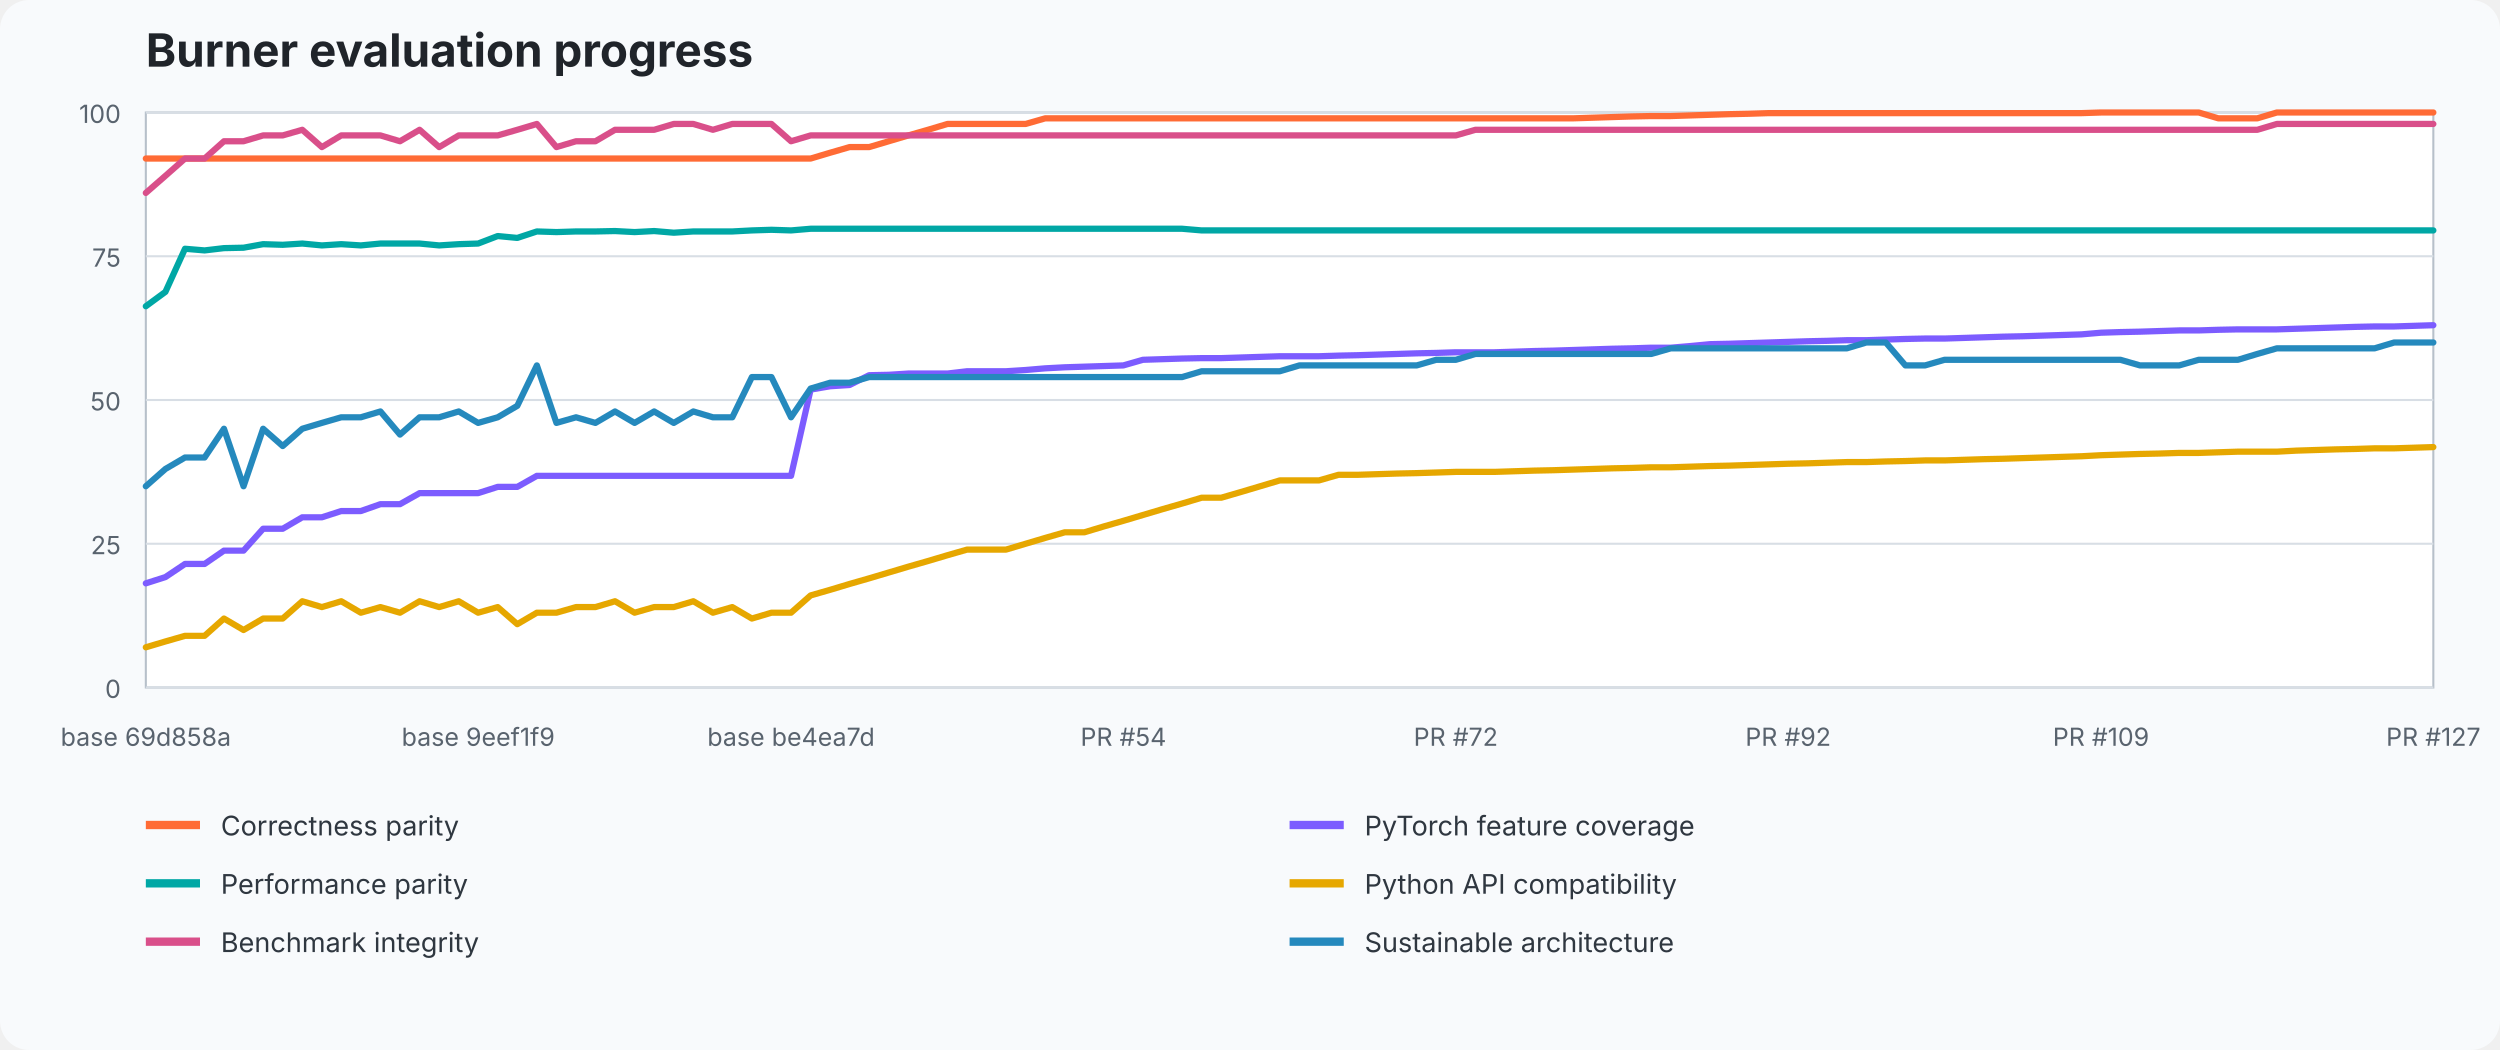
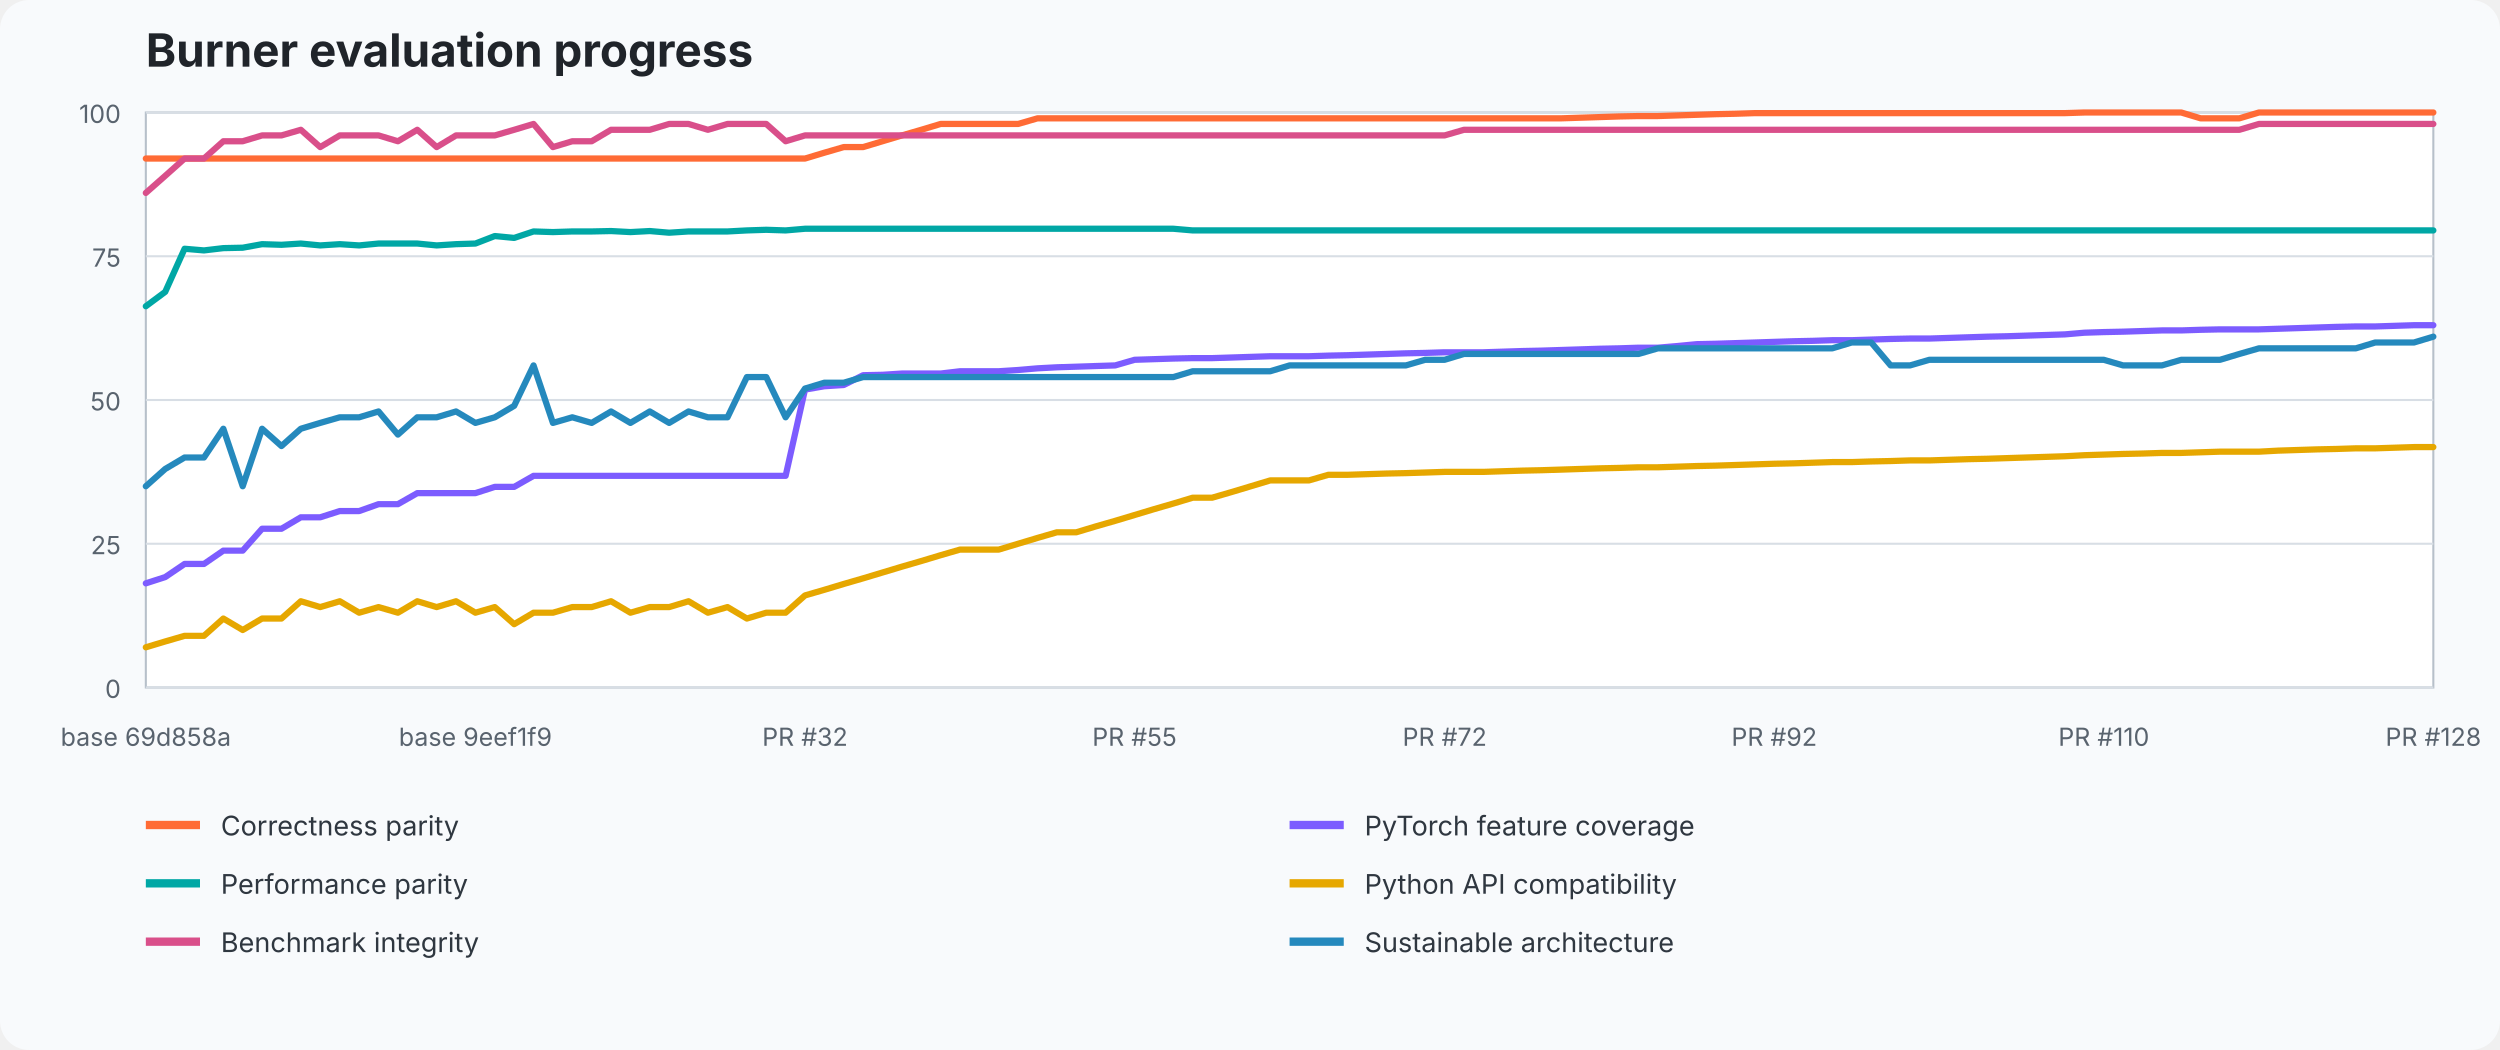
<svg xmlns="http://www.w3.org/2000/svg" width="1200" height="504" viewBox="0 0 1200 504" role="img" aria-labelledby="title desc">
  <style>text{font-family:ui-sans-serif,system-ui,-apple-system,BlinkMacSystemFont,"Segoe UI",sans-serif}.title{font-size:22px;font-weight:700;fill:#20242a}.axis{font-size:12px;fill:#59636e}.legend{font-size:13px;fill:#2f3740}.grid{stroke:#d8dee5;stroke-width:1}.plot{fill:#fff;stroke:#b7c0ca}</style>
  <rect width="100%" height="100%" fill="#f8fafc" rx="14" />
  <text x="70" y="32" class="title">Burner evaluation progress</text>
  <rect x="70" y="54" width="1098" height="276" class="plot" />
  <line x1="70" y1="330" x2="1168" y2="330" class="grid" />
  <text x="58" y="335" text-anchor="end" class="axis">0</text>
  <line x1="70" y1="261" x2="1168" y2="261" class="grid" />
  <text x="58" y="266" text-anchor="end" class="axis">25</text>
  <line x1="70" y1="192" x2="1168" y2="192" class="grid" />
  <text x="58" y="197" text-anchor="end" class="axis">50</text>
  <line x1="70" y1="123" x2="1168" y2="123" class="grid" />
  <text x="58" y="128" text-anchor="end" class="axis">75</text>
  <line x1="70" y1="54" x2="1168" y2="54" class="grid" />
  <text x="58" y="59" text-anchor="end" class="axis">100</text>
-   <polyline points="70.0,76.1 79.4,76.1 88.8,76.1 98.2,76.1 107.5,76.1 116.9,76.1 126.3,76.1 135.7,76.1 145.1,76.1 154.5,76.1 163.8,76.1 173.2,76.1 182.6,76.1 192.0,76.1 201.4,76.1 210.8,76.1 220.2,76.1 229.5,76.1 238.9,76.1 248.3,76.1 257.7,76.1 267.1,76.1 276.5,76.1 285.8,76.1 295.2,76.1 304.6,76.1 314.0,76.1 323.4,76.1 332.8,76.1 342.2,76.1 351.5,76.1 360.9,76.1 370.3,76.1 379.7,76.1 389.1,76.1 398.5,73.3 407.8,70.6 417.2,70.6 426.6,67.8 436.0,65.0 445.4,62.3 454.8,59.5 464.2,59.5 473.5,59.5 482.9,59.5 492.3,59.5 501.7,56.8 511.1,56.8 520.5,56.8 529.8,56.8 539.2,56.8 548.6,56.8 558.0,56.8 567.4,56.8 576.8,56.8 586.2,56.8 595.5,56.8 604.9,56.8 614.3,56.8 623.7,56.8 633.1,56.8 642.5,56.8 651.8,56.8 661.2,56.8 670.6,56.8 680.0,56.8 689.4,56.8 698.8,56.8 708.2,56.8 717.5,56.8 726.9,56.8 736.3,56.8 745.7,56.8 755.1,56.8 764.5,56.5 773.8,56.2 783.2,55.9 792.6,55.7 802.0,55.7 811.4,55.4 820.8,55.1 830.2,54.8 839.5,54.6 848.9,54.3 858.3,54.3 867.7,54.3 877.1,54.3 886.5,54.3 895.8,54.3 905.2,54.3 914.6,54.3 924.0,54.3 933.4,54.3 942.8,54.3 952.2,54.3 961.5,54.3 970.9,54.3 980.3,54.3 989.7,54.3 999.1,54.3 1008.5,54.0 1017.8,54.0 1027.2,54.0 1036.6,54.0 1046.0,54.0 1055.4,54.0 1064.8,56.8 1074.2,56.8 1083.5,56.8 1092.9,54.0 1102.3,54.0 1111.7,54.0 1121.1,54.0 1130.5,54.0 1139.8,54.0 1149.2,54.0 1158.6,54.0 1168.0,54.0" fill="none" stroke="#ff6b35" stroke-width="3" stroke-linejoin="round" stroke-linecap="round" />
-   <polyline points="70.0,280.0 79.4,277.0 88.8,270.7 98.2,270.7 107.5,264.3 116.9,264.3 126.3,253.8 135.7,253.8 145.1,248.3 154.5,248.3 163.8,245.3 173.2,245.3 182.6,242.0 192.0,242.0 201.4,236.7 210.8,236.7 220.2,236.7 229.5,236.7 238.9,233.7 248.3,233.7 257.7,228.4 267.1,228.4 276.5,228.4 285.8,228.4 295.2,228.4 304.6,228.4 314.0,228.4 323.4,228.4 332.8,228.4 342.2,228.4 351.5,228.4 360.9,228.4 370.3,228.4 379.7,228.4 389.1,187.0 398.5,185.4 407.8,184.8 417.2,180.1 426.6,179.9 436.0,179.3 445.4,179.3 454.8,179.3 464.2,178.2 473.5,178.2 482.9,178.2 492.3,177.6 501.7,176.8 511.1,176.3 520.5,176.0 529.8,175.7 539.2,175.4 548.6,172.7 558.0,172.4 567.4,172.1 576.8,171.9 586.2,171.9 595.5,171.6 604.9,171.3 614.3,171.0 623.7,171.0 633.1,171.0 642.5,170.7 651.8,170.5 661.2,170.2 670.6,169.9 680.0,169.6 689.4,169.4 698.8,169.1 708.2,169.1 717.5,169.1 726.9,168.8 736.3,168.5 745.7,168.3 755.1,168.0 764.5,167.7 773.8,167.4 783.2,167.2 792.6,166.9 802.0,166.9 811.4,166.1 820.8,165.2 830.2,165.0 839.5,164.7 848.9,164.4 858.3,164.1 867.7,163.8 877.1,163.6 886.5,163.3 895.8,163.3 905.2,163.0 914.6,162.7 924.0,162.5 933.4,162.5 942.8,162.2 952.2,161.9 961.5,161.6 970.9,161.4 980.3,161.1 989.7,160.8 999.1,160.5 1008.5,159.7 1017.8,159.4 1027.2,159.2 1036.6,158.9 1046.0,158.6 1055.4,158.6 1064.8,158.3 1074.2,158.1 1083.5,158.1 1092.9,158.1 1102.3,157.8 1111.7,157.5 1121.1,157.2 1130.5,156.9 1139.8,156.7 1149.2,156.7 1158.6,156.4 1168.0,156.1" fill="none" stroke="#7c5cff" stroke-width="3" stroke-linejoin="round" stroke-linecap="round" />
-   <polyline points="70.0,147.0 79.4,140.1 88.8,119.4 98.2,120.2 107.5,119.1 116.9,118.9 126.3,117.2 135.7,117.5 145.1,116.9 154.5,117.8 163.8,117.2 173.2,117.8 182.6,116.9 192.0,116.9 201.4,116.9 210.8,117.8 220.2,117.2 229.5,116.9 238.9,113.3 248.3,114.2 257.7,111.1 267.1,111.4 276.5,111.1 285.8,111.1 295.2,110.9 304.6,111.4 314.0,110.9 323.4,111.7 332.8,111.1 342.2,111.1 351.5,111.1 360.9,110.6 370.3,110.3 379.7,110.6 389.1,109.8 398.5,109.8 407.8,109.8 417.2,109.8 426.6,109.8 436.0,109.8 445.4,109.8 454.8,109.8 464.2,109.8 473.5,109.8 482.9,109.8 492.3,109.8 501.7,109.8 511.1,109.8 520.5,109.8 529.8,109.8 539.2,109.8 548.6,109.8 558.0,109.8 567.4,109.8 576.8,110.6 586.2,110.6 595.5,110.6 604.9,110.6 614.3,110.6 623.7,110.6 633.1,110.6 642.5,110.6 651.8,110.6 661.2,110.6 670.6,110.6 680.0,110.6 689.4,110.6 698.8,110.6 708.2,110.6 717.5,110.6 726.9,110.6 736.3,110.6 745.7,110.6 755.1,110.6 764.5,110.6 773.8,110.6 783.2,110.6 792.6,110.6 802.0,110.6 811.4,110.6 820.8,110.6 830.2,110.6 839.5,110.6 848.9,110.6 858.3,110.6 867.7,110.6 877.1,110.6 886.5,110.6 895.8,110.6 905.2,110.6 914.6,110.6 924.0,110.6 933.4,110.6 942.8,110.6 952.2,110.6 961.5,110.6 970.9,110.6 980.3,110.6 989.7,110.6 999.1,110.6 1008.5,110.6 1017.8,110.6 1027.2,110.6 1036.6,110.6 1046.0,110.6 1055.4,110.6 1064.8,110.6 1074.2,110.6 1083.5,110.6 1092.9,110.6 1102.3,110.6 1111.7,110.6 1121.1,110.6 1130.5,110.6 1139.8,110.6 1149.2,110.6 1158.6,110.6 1168.0,110.6" fill="none" stroke="#00a7a5" stroke-width="3" stroke-linejoin="round" stroke-linecap="round" />
-   <polyline points="70.0,310.7 79.4,307.9 88.8,305.2 98.2,305.2 107.5,296.9 116.9,302.4 126.3,296.9 135.7,296.9 145.1,288.6 154.5,291.4 163.8,288.6 173.2,294.1 182.6,291.4 192.0,294.1 201.4,288.6 210.8,291.4 220.2,288.6 229.5,294.1 238.9,291.4 248.3,299.6 257.7,294.1 267.1,294.1 276.5,291.4 285.8,291.4 295.2,288.6 304.6,294.1 314.0,291.4 323.4,291.4 332.8,288.6 342.2,294.1 351.5,291.4 360.9,296.9 370.3,294.1 379.7,294.1 389.1,285.8 398.5,283.1 407.8,280.3 417.2,277.6 426.6,274.8 436.0,272.0 445.4,269.3 454.8,266.5 464.2,263.8 473.5,263.8 482.9,263.8 492.3,261.0 501.7,258.2 511.1,255.5 520.5,255.5 529.8,252.7 539.2,250.0 548.6,247.2 558.0,244.4 567.4,241.7 576.8,238.9 586.2,238.9 595.5,236.2 604.9,233.4 614.3,230.6 623.7,230.6 633.1,230.6 642.5,227.9 651.8,227.9 661.2,227.6 670.6,227.3 680.0,227.1 689.4,226.8 698.8,226.5 708.2,226.5 717.5,226.5 726.9,226.2 736.3,225.9 745.7,225.7 755.1,225.4 764.5,225.1 773.8,224.8 783.2,224.6 792.6,224.3 802.0,224.3 811.4,224.0 820.8,223.7 830.2,223.5 839.5,223.2 848.9,222.9 858.3,222.6 867.7,222.4 877.1,222.1 886.5,221.8 895.8,221.8 905.2,221.5 914.6,221.3 924.0,221.0 933.4,221.0 942.8,220.7 952.2,220.4 961.5,220.2 970.9,219.9 980.3,219.6 989.7,219.3 999.1,219.0 1008.5,218.5 1017.8,218.2 1027.2,217.9 1036.6,217.7 1046.0,217.4 1055.4,217.4 1064.8,217.1 1074.2,216.8 1083.5,216.8 1092.9,216.8 1102.3,216.3 1111.7,216.0 1121.1,215.7 1130.5,215.5 1139.8,215.2 1149.2,215.2 1158.6,214.9 1168.0,214.6" fill="none" stroke="#e6a700" stroke-width="3" stroke-linejoin="round" stroke-linecap="round" />
-   <polyline points="70.0,92.6 79.4,84.4 88.8,76.1 98.2,76.1 107.5,67.8 116.9,67.8 126.3,65.0 135.7,65.0 145.1,62.3 154.5,70.6 163.8,65.0 173.2,65.0 182.6,65.0 192.0,67.8 201.4,62.3 210.8,70.6 220.2,65.0 229.5,65.0 238.9,65.0 248.3,62.3 257.7,59.5 267.1,70.6 276.5,67.8 285.8,67.8 295.2,62.3 304.6,62.3 314.0,62.3 323.4,59.5 332.8,59.5 342.2,62.3 351.5,59.5 360.9,59.5 370.3,59.5 379.7,67.8 389.1,65.0 398.5,65.0 407.8,65.0 417.2,65.0 426.6,65.0 436.0,65.0 445.4,65.0 454.8,65.0 464.2,65.0 473.5,65.0 482.9,65.0 492.3,65.0 501.7,65.0 511.1,65.0 520.5,65.0 529.8,65.0 539.2,65.0 548.6,65.0 558.0,65.0 567.4,65.0 576.8,65.0 586.2,65.0 595.5,65.0 604.9,65.0 614.3,65.0 623.7,65.0 633.1,65.0 642.5,65.0 651.8,65.0 661.2,65.0 670.6,65.0 680.0,65.0 689.4,65.0 698.8,65.0 708.2,62.3 717.5,62.3 726.9,62.3 736.3,62.3 745.7,62.3 755.1,62.3 764.5,62.3 773.8,62.3 783.2,62.3 792.6,62.3 802.0,62.3 811.4,62.3 820.8,62.3 830.2,62.3 839.5,62.3 848.9,62.3 858.3,62.3 867.7,62.3 877.1,62.3 886.5,62.3 895.8,62.3 905.2,62.3 914.6,62.3 924.0,62.3 933.4,62.3 942.8,62.3 952.2,62.3 961.5,62.3 970.9,62.3 980.3,62.3 989.7,62.3 999.1,62.3 1008.5,62.3 1017.8,62.3 1027.2,62.3 1036.6,62.3 1046.0,62.3 1055.4,62.3 1064.8,62.3 1074.2,62.3 1083.5,62.3 1092.9,59.5 1102.3,59.5 1111.7,59.5 1121.1,59.5 1130.5,59.5 1139.8,59.5 1149.2,59.5 1158.6,59.5 1168.0,59.5" fill="none" stroke="#d94f8a" stroke-width="3" stroke-linejoin="round" stroke-linecap="round" />
-   <polyline points="70.0,233.4 79.4,225.1 88.8,219.6 98.2,219.6 107.5,205.8 116.9,233.4 126.3,205.8 135.7,214.1 145.1,205.8 154.5,203.0 163.8,200.3 173.2,200.3 182.6,197.5 192.0,208.6 201.4,200.3 210.8,200.3 220.2,197.5 229.5,203.0 238.9,200.3 248.3,194.8 257.7,175.4 267.1,203.0 276.5,200.3 285.8,203.0 295.2,197.5 304.6,203.0 314.0,197.5 323.4,203.0 332.8,197.5 342.2,200.3 351.5,200.3 360.9,181.0 370.3,181.0 379.7,200.3 389.1,186.5 398.5,183.7 407.8,183.7 417.2,181.0 426.6,181.0 436.0,181.0 445.4,181.0 454.8,181.0 464.2,181.0 473.5,181.0 482.9,181.0 492.3,181.0 501.7,181.0 511.1,181.0 520.5,181.0 529.8,181.0 539.2,181.0 548.6,181.0 558.0,181.0 567.4,181.0 576.8,178.2 586.2,178.2 595.5,178.2 604.9,178.2 614.3,178.2 623.7,175.4 633.1,175.4 642.5,175.4 651.8,175.4 661.2,175.4 670.6,175.4 680.0,175.4 689.4,172.7 698.8,172.7 708.2,169.9 717.5,169.9 726.9,169.9 736.3,169.9 745.7,169.9 755.1,169.9 764.5,169.9 773.8,169.9 783.2,169.9 792.6,169.9 802.0,167.2 811.4,167.2 820.8,167.2 830.2,167.2 839.5,167.2 848.9,167.2 858.3,167.2 867.7,167.2 877.1,167.2 886.5,167.2 895.8,164.4 905.2,164.4 914.6,175.4 924.0,175.4 933.4,172.7 942.8,172.7 952.2,172.7 961.5,172.7 970.9,172.7 980.3,172.7 989.7,172.7 999.1,172.7 1008.5,172.7 1017.8,172.7 1027.2,175.4 1036.6,175.4 1046.0,175.4 1055.4,172.7 1064.8,172.7 1074.2,172.7 1083.5,169.9 1092.9,167.2 1102.3,167.2 1111.7,167.2 1121.1,167.2 1130.5,167.2 1139.8,167.2 1149.2,164.4 1158.6,164.4 1168.0,164.4" fill="none" stroke="#2589bd" stroke-width="3" stroke-linejoin="round" stroke-linecap="round" />
+   <polyline points="70.0,76.1 79.3,76.1 88.6,76.1 97.9,76.1 107.2,76.1 116.5,76.1 125.8,76.1 135.1,76.1 144.4,76.1 153.7,76.1 163.1,76.1 172.4,76.1 181.7,76.1 191.0,76.1 200.3,76.1 209.6,76.1 218.9,76.1 228.2,76.1 237.5,76.1 246.8,76.1 256.1,76.1 265.4,76.1 274.7,76.1 284.0,76.1 293.3,76.1 302.6,76.1 311.9,76.1 321.2,76.1 330.5,76.1 339.8,76.1 349.2,76.1 358.5,76.1 367.8,76.1 377.1,76.1 386.4,76.1 395.7,73.3 405.0,70.6 414.3,70.6 423.6,67.8 432.9,65.0 442.2,62.3 451.5,59.5 460.8,59.5 470.1,59.5 479.4,59.5 488.7,59.5 498.0,56.8 507.3,56.8 516.6,56.8 525.9,56.8 535.3,56.8 544.6,56.8 553.9,56.8 563.2,56.8 572.5,56.8 581.8,56.8 591.1,56.8 600.4,56.8 609.7,56.8 619.0,56.8 628.3,56.8 637.6,56.8 646.9,56.8 656.2,56.8 665.5,56.8 674.8,56.8 684.1,56.8 693.4,56.8 702.7,56.8 712.1,56.8 721.4,56.8 730.7,56.8 740.0,56.8 749.3,56.8 758.6,56.5 767.9,56.2 777.2,55.9 786.5,55.7 795.8,55.7 805.1,55.4 814.4,55.1 823.7,54.8 833.0,54.6 842.3,54.3 851.6,54.3 860.9,54.3 870.2,54.3 879.5,54.3 888.8,54.3 898.2,54.3 907.5,54.3 916.8,54.3 926.1,54.3 935.4,54.3 944.7,54.3 954.0,54.3 963.3,54.3 972.6,54.3 981.9,54.3 991.2,54.3 1000.5,54.0 1009.8,54.0 1019.1,54.0 1028.4,54.0 1037.7,54.0 1047.0,54.0 1056.3,56.8 1065.6,56.8 1074.9,56.8 1084.3,54.0 1093.6,54.0 1102.9,54.0 1112.2,54.0 1121.5,54.0 1130.8,54.0 1140.1,54.0 1149.4,54.0 1158.7,54.0 1168.0,54.0" fill="none" stroke="#ff6b35" stroke-width="3" stroke-linejoin="round" stroke-linecap="round" />
+   <polyline points="70.0,280.0 79.3,277.0 88.6,270.7 97.9,270.7 107.2,264.3 116.5,264.3 125.8,253.8 135.1,253.8 144.4,248.3 153.7,248.3 163.1,245.3 172.4,245.3 181.7,242.0 191.0,242.0 200.3,236.7 209.6,236.7 218.9,236.7 228.2,236.7 237.5,233.7 246.8,233.7 256.1,228.4 265.4,228.4 274.7,228.4 284.0,228.4 293.3,228.4 302.6,228.4 311.9,228.4 321.2,228.4 330.5,228.4 339.8,228.4 349.2,228.4 358.5,228.4 367.8,228.4 377.1,228.4 386.4,187.0 395.7,185.4 405.0,184.8 414.3,180.1 423.6,179.9 432.9,179.3 442.2,179.3 451.5,179.3 460.8,178.2 470.1,178.2 479.4,178.2 488.7,177.6 498.0,176.8 507.3,176.3 516.6,176.0 525.9,175.7 535.3,175.4 544.6,172.7 553.9,172.4 563.2,172.1 572.5,171.9 581.8,171.9 591.1,171.6 600.4,171.3 609.7,171.0 619.0,171.0 628.3,171.0 637.6,170.7 646.9,170.5 656.2,170.2 665.5,169.9 674.8,169.6 684.1,169.4 693.4,169.1 702.7,169.1 712.1,169.1 721.4,168.8 730.7,168.5 740.0,168.3 749.3,168.0 758.6,167.7 767.9,167.4 777.2,167.2 786.5,166.9 795.8,166.9 805.1,166.1 814.4,165.2 823.7,165.0 833.0,164.7 842.3,164.4 851.6,164.1 860.9,163.8 870.2,163.6 879.5,163.3 888.8,163.3 898.2,163.0 907.5,162.7 916.8,162.5 926.1,162.5 935.4,162.2 944.7,161.9 954.0,161.6 963.3,161.4 972.6,161.1 981.9,160.8 991.2,160.5 1000.5,159.7 1009.8,159.4 1019.1,159.2 1028.4,158.9 1037.7,158.6 1047.0,158.6 1056.3,158.3 1065.6,158.1 1074.9,158.1 1084.3,158.1 1093.6,157.8 1102.9,157.5 1112.2,157.2 1121.5,156.9 1130.8,156.7 1140.1,156.7 1149.4,156.4 1158.7,156.1 1168.0,156.1" fill="none" stroke="#7c5cff" stroke-width="3" stroke-linejoin="round" stroke-linecap="round" />
+   <polyline points="70.0,147.0 79.3,140.1 88.6,119.4 97.9,120.2 107.2,119.1 116.5,118.9 125.8,117.2 135.1,117.5 144.4,116.9 153.7,117.8 163.1,117.2 172.4,117.8 181.7,116.9 191.0,116.9 200.3,116.9 209.6,117.8 218.9,117.2 228.2,116.9 237.5,113.3 246.8,114.2 256.1,111.1 265.4,111.4 274.7,111.1 284.0,111.1 293.3,110.9 302.6,111.4 311.9,110.9 321.2,111.7 330.5,111.1 339.8,111.1 349.2,111.1 358.5,110.6 367.8,110.3 377.1,110.6 386.4,109.8 395.7,109.8 405.0,109.8 414.3,109.8 423.6,109.8 432.9,109.8 442.2,109.8 451.5,109.8 460.8,109.8 470.1,109.8 479.4,109.8 488.7,109.8 498.0,109.8 507.3,109.8 516.6,109.8 525.9,109.8 535.3,109.8 544.6,109.8 553.9,109.8 563.2,109.8 572.5,110.6 581.8,110.6 591.1,110.6 600.4,110.6 609.7,110.6 619.0,110.6 628.3,110.6 637.6,110.6 646.9,110.6 656.2,110.6 665.5,110.6 674.8,110.6 684.1,110.6 693.4,110.6 702.7,110.6 712.1,110.6 721.4,110.6 730.7,110.6 740.0,110.6 749.3,110.6 758.6,110.6 767.9,110.6 777.2,110.6 786.5,110.6 795.8,110.6 805.1,110.6 814.4,110.6 823.7,110.6 833.0,110.6 842.3,110.6 851.6,110.6 860.9,110.6 870.2,110.6 879.5,110.6 888.8,110.6 898.2,110.6 907.5,110.6 916.8,110.6 926.1,110.6 935.4,110.6 944.7,110.6 954.0,110.6 963.3,110.6 972.6,110.6 981.9,110.6 991.2,110.6 1000.5,110.6 1009.8,110.6 1019.1,110.6 1028.4,110.6 1037.7,110.6 1047.0,110.6 1056.3,110.6 1065.6,110.6 1074.9,110.6 1084.3,110.6 1093.6,110.6 1102.9,110.6 1112.2,110.6 1121.5,110.6 1130.8,110.6 1140.1,110.6 1149.4,110.6 1158.7,110.6 1168.0,110.6" fill="none" stroke="#00a7a5" stroke-width="3" stroke-linejoin="round" stroke-linecap="round" />
+   <polyline points="70.0,310.7 79.3,307.9 88.6,305.2 97.9,305.2 107.2,296.9 116.5,302.4 125.8,296.9 135.1,296.9 144.4,288.6 153.7,291.4 163.1,288.6 172.4,294.1 181.7,291.4 191.0,294.1 200.3,288.6 209.6,291.4 218.9,288.6 228.2,294.1 237.5,291.4 246.8,299.6 256.1,294.1 265.4,294.1 274.7,291.4 284.0,291.4 293.3,288.6 302.6,294.1 311.9,291.4 321.2,291.4 330.5,288.6 339.8,294.1 349.2,291.4 358.5,296.9 367.8,294.1 377.1,294.1 386.4,285.8 395.7,283.1 405.0,280.3 414.3,277.6 423.6,274.8 432.9,272.0 442.2,269.3 451.5,266.5 460.8,263.8 470.1,263.8 479.4,263.8 488.7,261.0 498.0,258.2 507.3,255.5 516.6,255.5 525.9,252.7 535.3,250.0 544.6,247.2 553.9,244.4 563.2,241.7 572.5,238.9 581.8,238.9 591.1,236.2 600.4,233.4 609.7,230.6 619.0,230.6 628.3,230.6 637.6,227.9 646.9,227.9 656.2,227.6 665.5,227.3 674.8,227.1 684.1,226.8 693.4,226.5 702.7,226.5 712.1,226.5 721.4,226.2 730.7,225.9 740.0,225.7 749.3,225.4 758.6,225.1 767.9,224.8 777.2,224.6 786.5,224.3 795.8,224.3 805.1,224.0 814.4,223.7 823.7,223.5 833.0,223.2 842.3,222.9 851.6,222.6 860.9,222.4 870.2,222.1 879.5,221.8 888.8,221.8 898.2,221.5 907.5,221.3 916.8,221.0 926.1,221.0 935.4,220.7 944.7,220.4 954.0,220.2 963.3,219.9 972.6,219.6 981.9,219.3 991.2,219.0 1000.5,218.5 1009.8,218.2 1019.1,217.9 1028.4,217.7 1037.7,217.4 1047.0,217.4 1056.3,217.1 1065.6,216.8 1074.9,216.8 1084.3,216.8 1093.6,216.3 1102.9,216.0 1112.2,215.7 1121.5,215.5 1130.8,215.2 1140.1,215.2 1149.4,214.9 1158.7,214.6 1168.0,214.6" fill="none" stroke="#e6a700" stroke-width="3" stroke-linejoin="round" stroke-linecap="round" />
+   <polyline points="70.0,92.6 79.3,84.4 88.6,76.1 97.9,76.1 107.2,67.8 116.5,67.8 125.8,65.0 135.1,65.0 144.4,62.3 153.7,70.6 163.1,65.0 172.4,65.0 181.7,65.0 191.0,67.8 200.3,62.3 209.6,70.6 218.9,65.0 228.2,65.0 237.5,65.0 246.8,62.3 256.1,59.5 265.4,70.6 274.7,67.8 284.0,67.8 293.3,62.3 302.6,62.3 311.9,62.3 321.2,59.5 330.5,59.5 339.8,62.3 349.2,59.5 358.5,59.5 367.8,59.5 377.1,67.8 386.4,65.0 395.7,65.0 405.0,65.0 414.3,65.0 423.6,65.0 432.9,65.0 442.2,65.0 451.5,65.0 460.8,65.0 470.1,65.0 479.4,65.0 488.7,65.0 498.0,65.0 507.3,65.0 516.6,65.0 525.9,65.0 535.3,65.0 544.6,65.0 553.9,65.0 563.2,65.0 572.5,65.0 581.8,65.0 591.1,65.0 600.4,65.0 609.7,65.0 619.0,65.0 628.3,65.0 637.6,65.0 646.9,65.0 656.2,65.0 665.5,65.0 674.8,65.0 684.1,65.0 693.4,65.0 702.7,62.3 712.1,62.3 721.4,62.3 730.7,62.3 740.0,62.3 749.3,62.3 758.6,62.3 767.9,62.3 777.2,62.3 786.5,62.3 795.8,62.3 805.1,62.3 814.4,62.3 823.7,62.3 833.0,62.3 842.3,62.3 851.6,62.3 860.9,62.3 870.2,62.3 879.5,62.3 888.8,62.3 898.2,62.3 907.5,62.3 916.8,62.3 926.1,62.3 935.4,62.3 944.7,62.3 954.0,62.3 963.3,62.3 972.6,62.3 981.9,62.3 991.2,62.3 1000.5,62.3 1009.8,62.3 1019.1,62.3 1028.4,62.3 1037.7,62.3 1047.0,62.3 1056.3,62.3 1065.6,62.3 1074.9,62.3 1084.3,59.5 1093.6,59.5 1102.9,59.5 1112.2,59.5 1121.5,59.5 1130.8,59.5 1140.1,59.5 1149.4,59.5 1158.7,59.5 1168.0,59.5" fill="none" stroke="#d94f8a" stroke-width="3" stroke-linejoin="round" stroke-linecap="round" />
+   <polyline points="70.0,233.4 79.3,225.1 88.6,219.6 97.9,219.6 107.2,205.8 116.5,233.4 125.8,205.8 135.1,214.1 144.4,205.8 153.7,203.0 163.1,200.3 172.4,200.3 181.7,197.5 191.0,208.6 200.3,200.3 209.6,200.3 218.9,197.5 228.2,203.0 237.5,200.3 246.8,194.8 256.1,175.4 265.4,203.0 274.7,200.3 284.0,203.0 293.3,197.5 302.6,203.0 311.9,197.5 321.2,203.0 330.5,197.5 339.8,200.3 349.2,200.3 358.5,181.0 367.8,181.0 377.1,200.3 386.4,186.5 395.7,183.7 405.0,183.7 414.3,181.0 423.6,181.0 432.9,181.0 442.2,181.0 451.5,181.0 460.8,181.0 470.1,181.0 479.4,181.0 488.7,181.0 498.0,181.0 507.3,181.0 516.6,181.0 525.9,181.0 535.3,181.0 544.6,181.0 553.9,181.0 563.2,181.0 572.5,178.2 581.8,178.2 591.1,178.2 600.4,178.2 609.7,178.2 619.0,175.4 628.3,175.4 637.6,175.4 646.9,175.4 656.2,175.4 665.5,175.4 674.8,175.4 684.1,172.7 693.4,172.7 702.7,169.9 712.1,169.9 721.4,169.9 730.7,169.9 740.0,169.9 749.3,169.9 758.6,169.9 767.9,169.9 777.2,169.9 786.5,169.9 795.8,167.2 805.1,167.2 814.4,167.2 823.7,167.2 833.0,167.2 842.3,167.2 851.6,167.2 860.9,167.2 870.2,167.2 879.5,167.2 888.8,164.4 898.2,164.4 907.5,175.4 916.8,175.4 926.1,172.7 935.4,172.7 944.7,172.7 954.0,172.7 963.3,172.7 972.6,172.7 981.9,172.7 991.2,172.7 1000.5,172.7 1009.8,172.7 1019.1,175.4 1028.4,175.4 1037.7,175.4 1047.0,172.7 1056.3,172.7 1065.6,172.7 1074.9,169.9 1084.3,167.2 1093.6,167.2 1102.9,167.2 1112.2,167.2 1121.5,167.2 1130.8,167.2 1140.1,164.4 1149.4,164.4 1158.7,164.4 1168.0,161.6" fill="none" stroke="#2589bd" stroke-width="3" stroke-linejoin="round" stroke-linecap="round" />
  <text x="70" y="358" text-anchor="middle" class="axis">base 69d858a</text>
-   <text x="229.538" y="358" text-anchor="middle" class="axis">base 9eef1f9</text>
-   <text x="379.692" y="358" text-anchor="middle" class="axis">base be4ea7d</text>
-   <text x="539.231" y="358" text-anchor="middle" class="axis">PR #54</text>
-   <text x="698.769" y="358" text-anchor="middle" class="axis">PR #72</text>
-   <text x="858.308" y="358" text-anchor="middle" class="axis">PR #92</text>
-   <text x="1008.462" y="358" text-anchor="middle" class="axis">PR #109</text>
-   <text x="1168" y="358" text-anchor="middle" class="axis">PR #127</text>
+   <text x="228.186" y="358" text-anchor="middle" class="axis">base 9eef1f9</text>
+   <text x="386.373" y="358" text-anchor="middle" class="axis">PR #32</text>
+   <text x="544.559" y="358" text-anchor="middle" class="axis">PR #55</text>
+   <text x="693.441" y="358" text-anchor="middle" class="axis">PR #72</text>
+   <text x="851.627" y="358" text-anchor="middle" class="axis">PR #92</text>
+   <text x="1009.814" y="358" text-anchor="middle" class="axis">PR #110</text>
+   <text x="1168" y="358" text-anchor="middle" class="axis">PR #128</text>
  <line x1="70" y1="396" x2="96" y2="396" stroke="#ff6b35" stroke-width="4" />
  <text x="106" y="401" class="legend">Correctness parity</text>
  <line x1="619" y1="396" x2="645" y2="396" stroke="#7c5cff" stroke-width="4" />
  <text x="655" y="401" class="legend">PyTorch feature coverage</text>
  <line x1="70" y1="424" x2="96" y2="424" stroke="#00a7a5" stroke-width="4" />
  <text x="106" y="429" class="legend">Performance parity</text>
  <line x1="619" y1="424" x2="645" y2="424" stroke="#e6a700" stroke-width="4" />
  <text x="655" y="429" class="legend">Python API compatibility</text>
  <line x1="70" y1="452" x2="96" y2="452" stroke="#d94f8a" stroke-width="4" />
  <text x="106" y="457" class="legend">Benchmark integrity</text>
  <line x1="619" y1="452" x2="645" y2="452" stroke="#2589bd" stroke-width="4" />
  <text x="655" y="457" class="legend">Sustainable architecture</text>
</svg>
